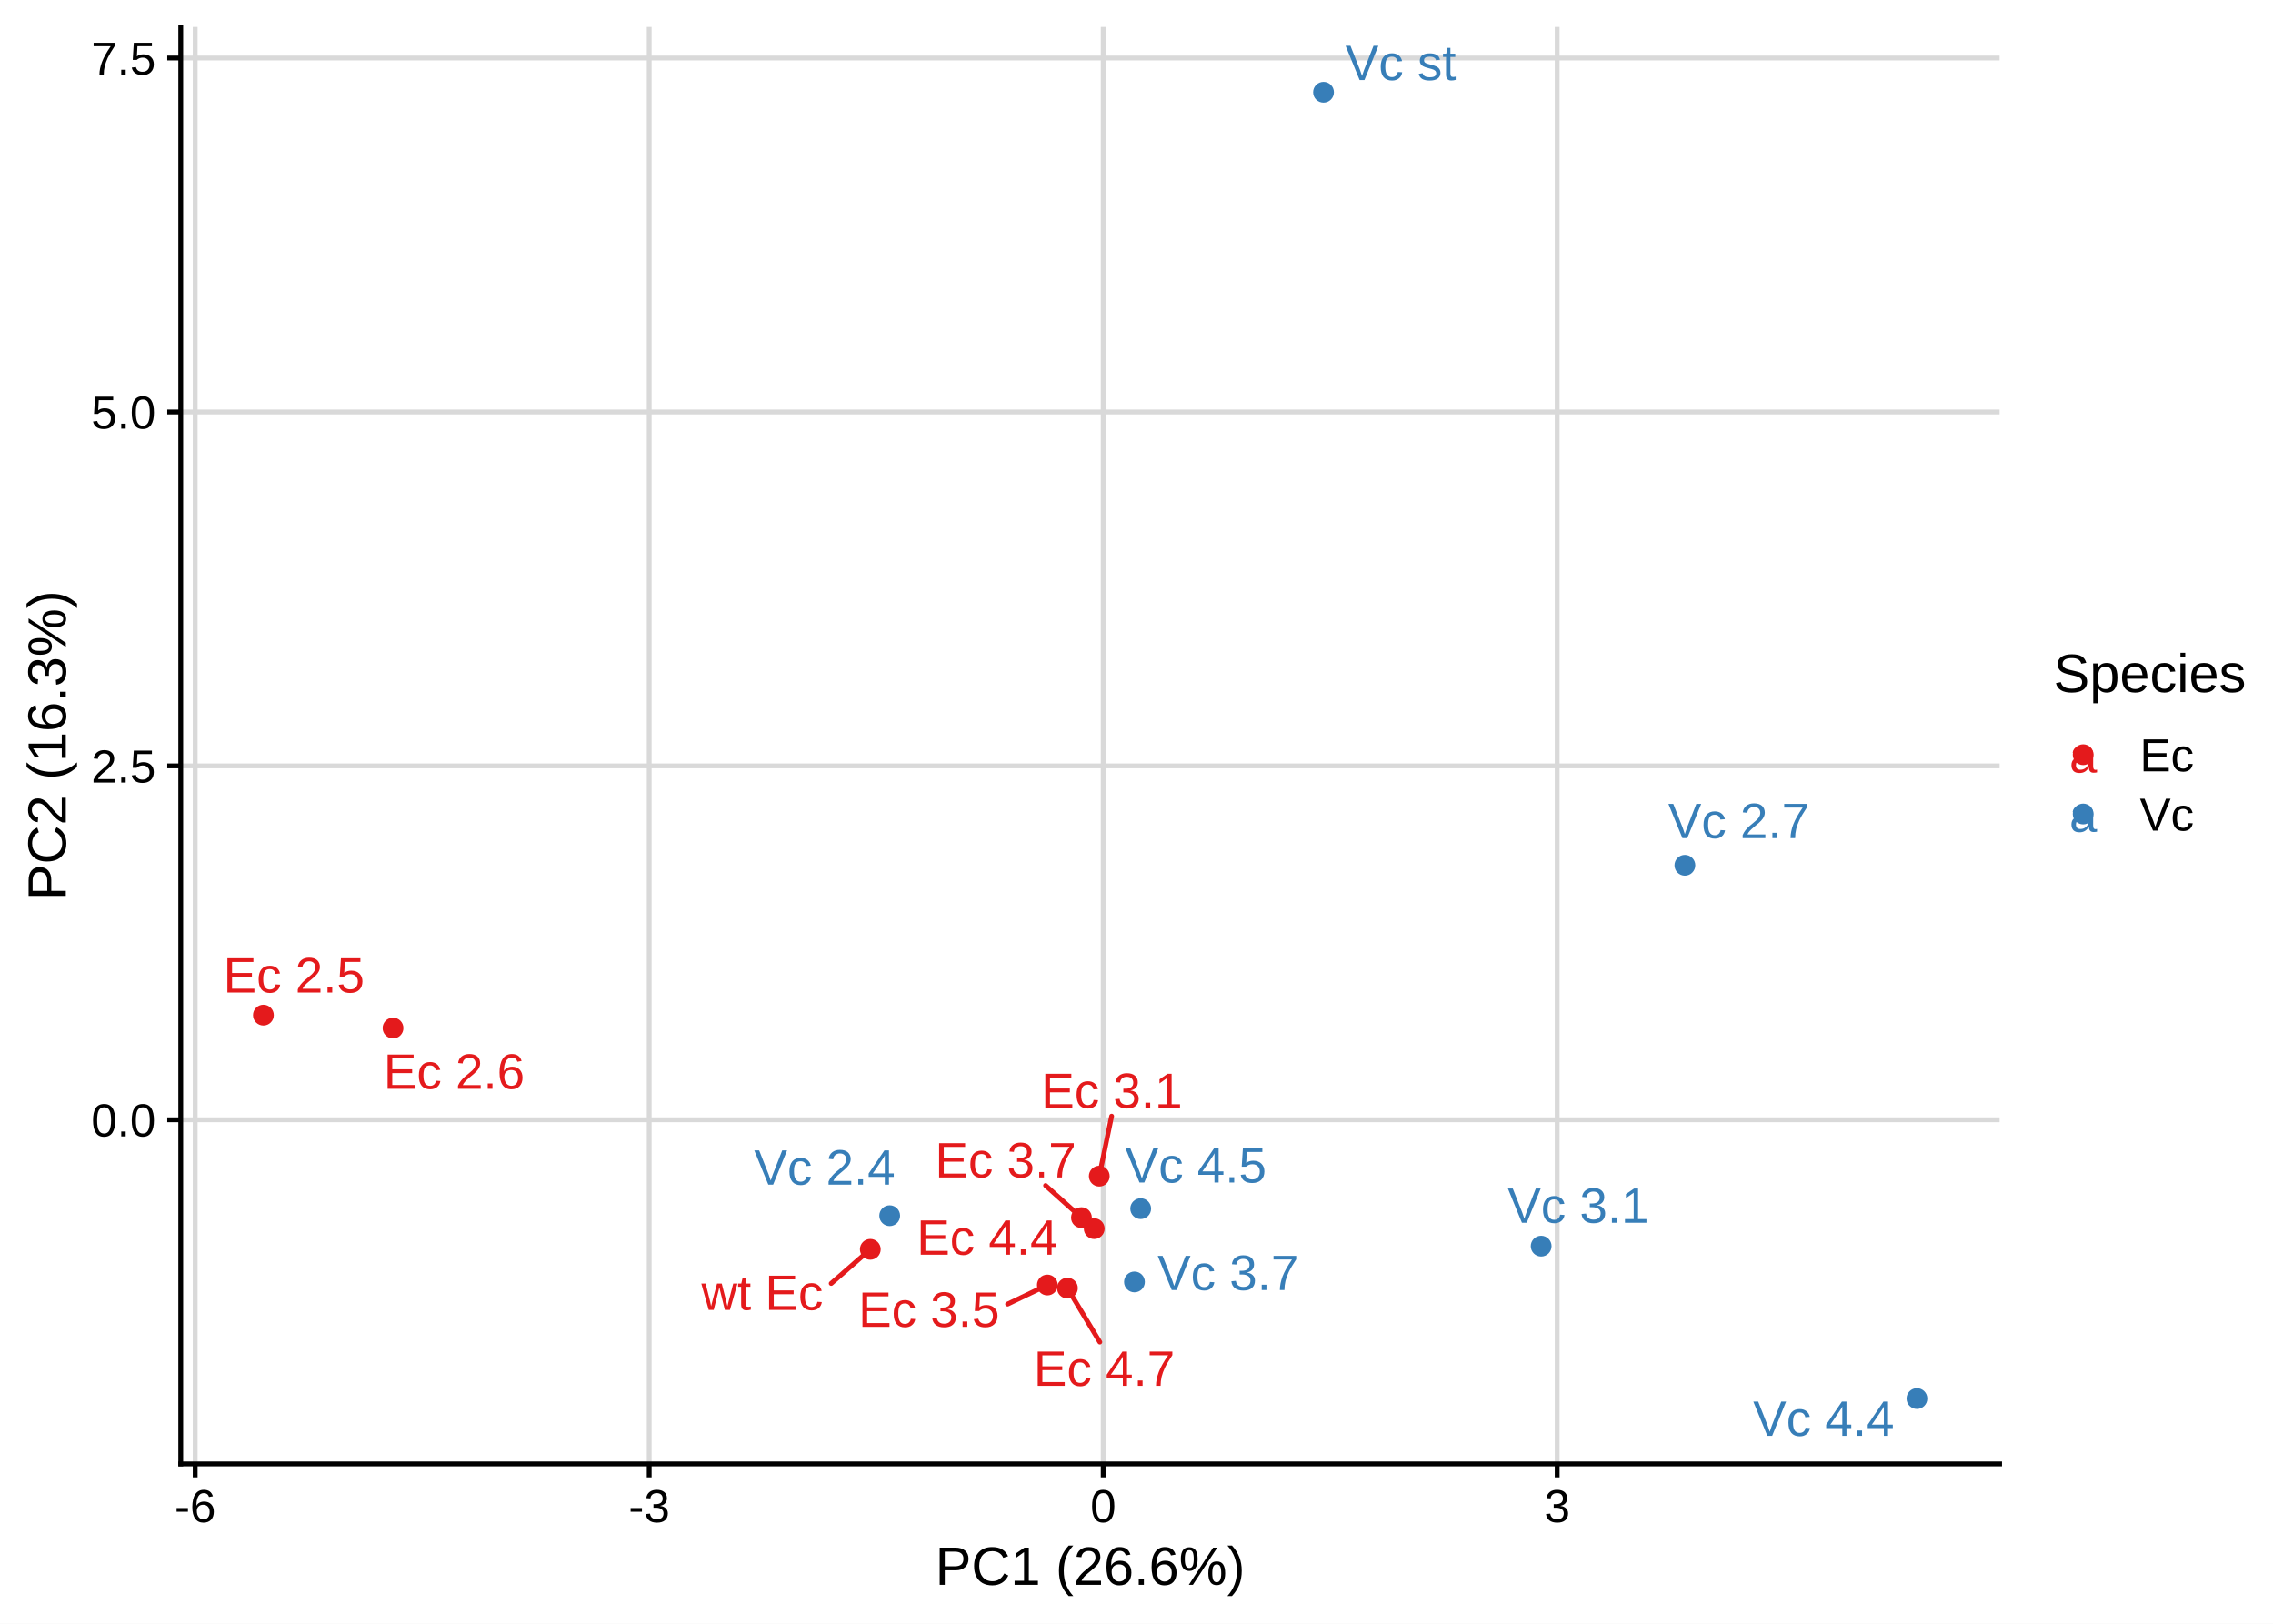
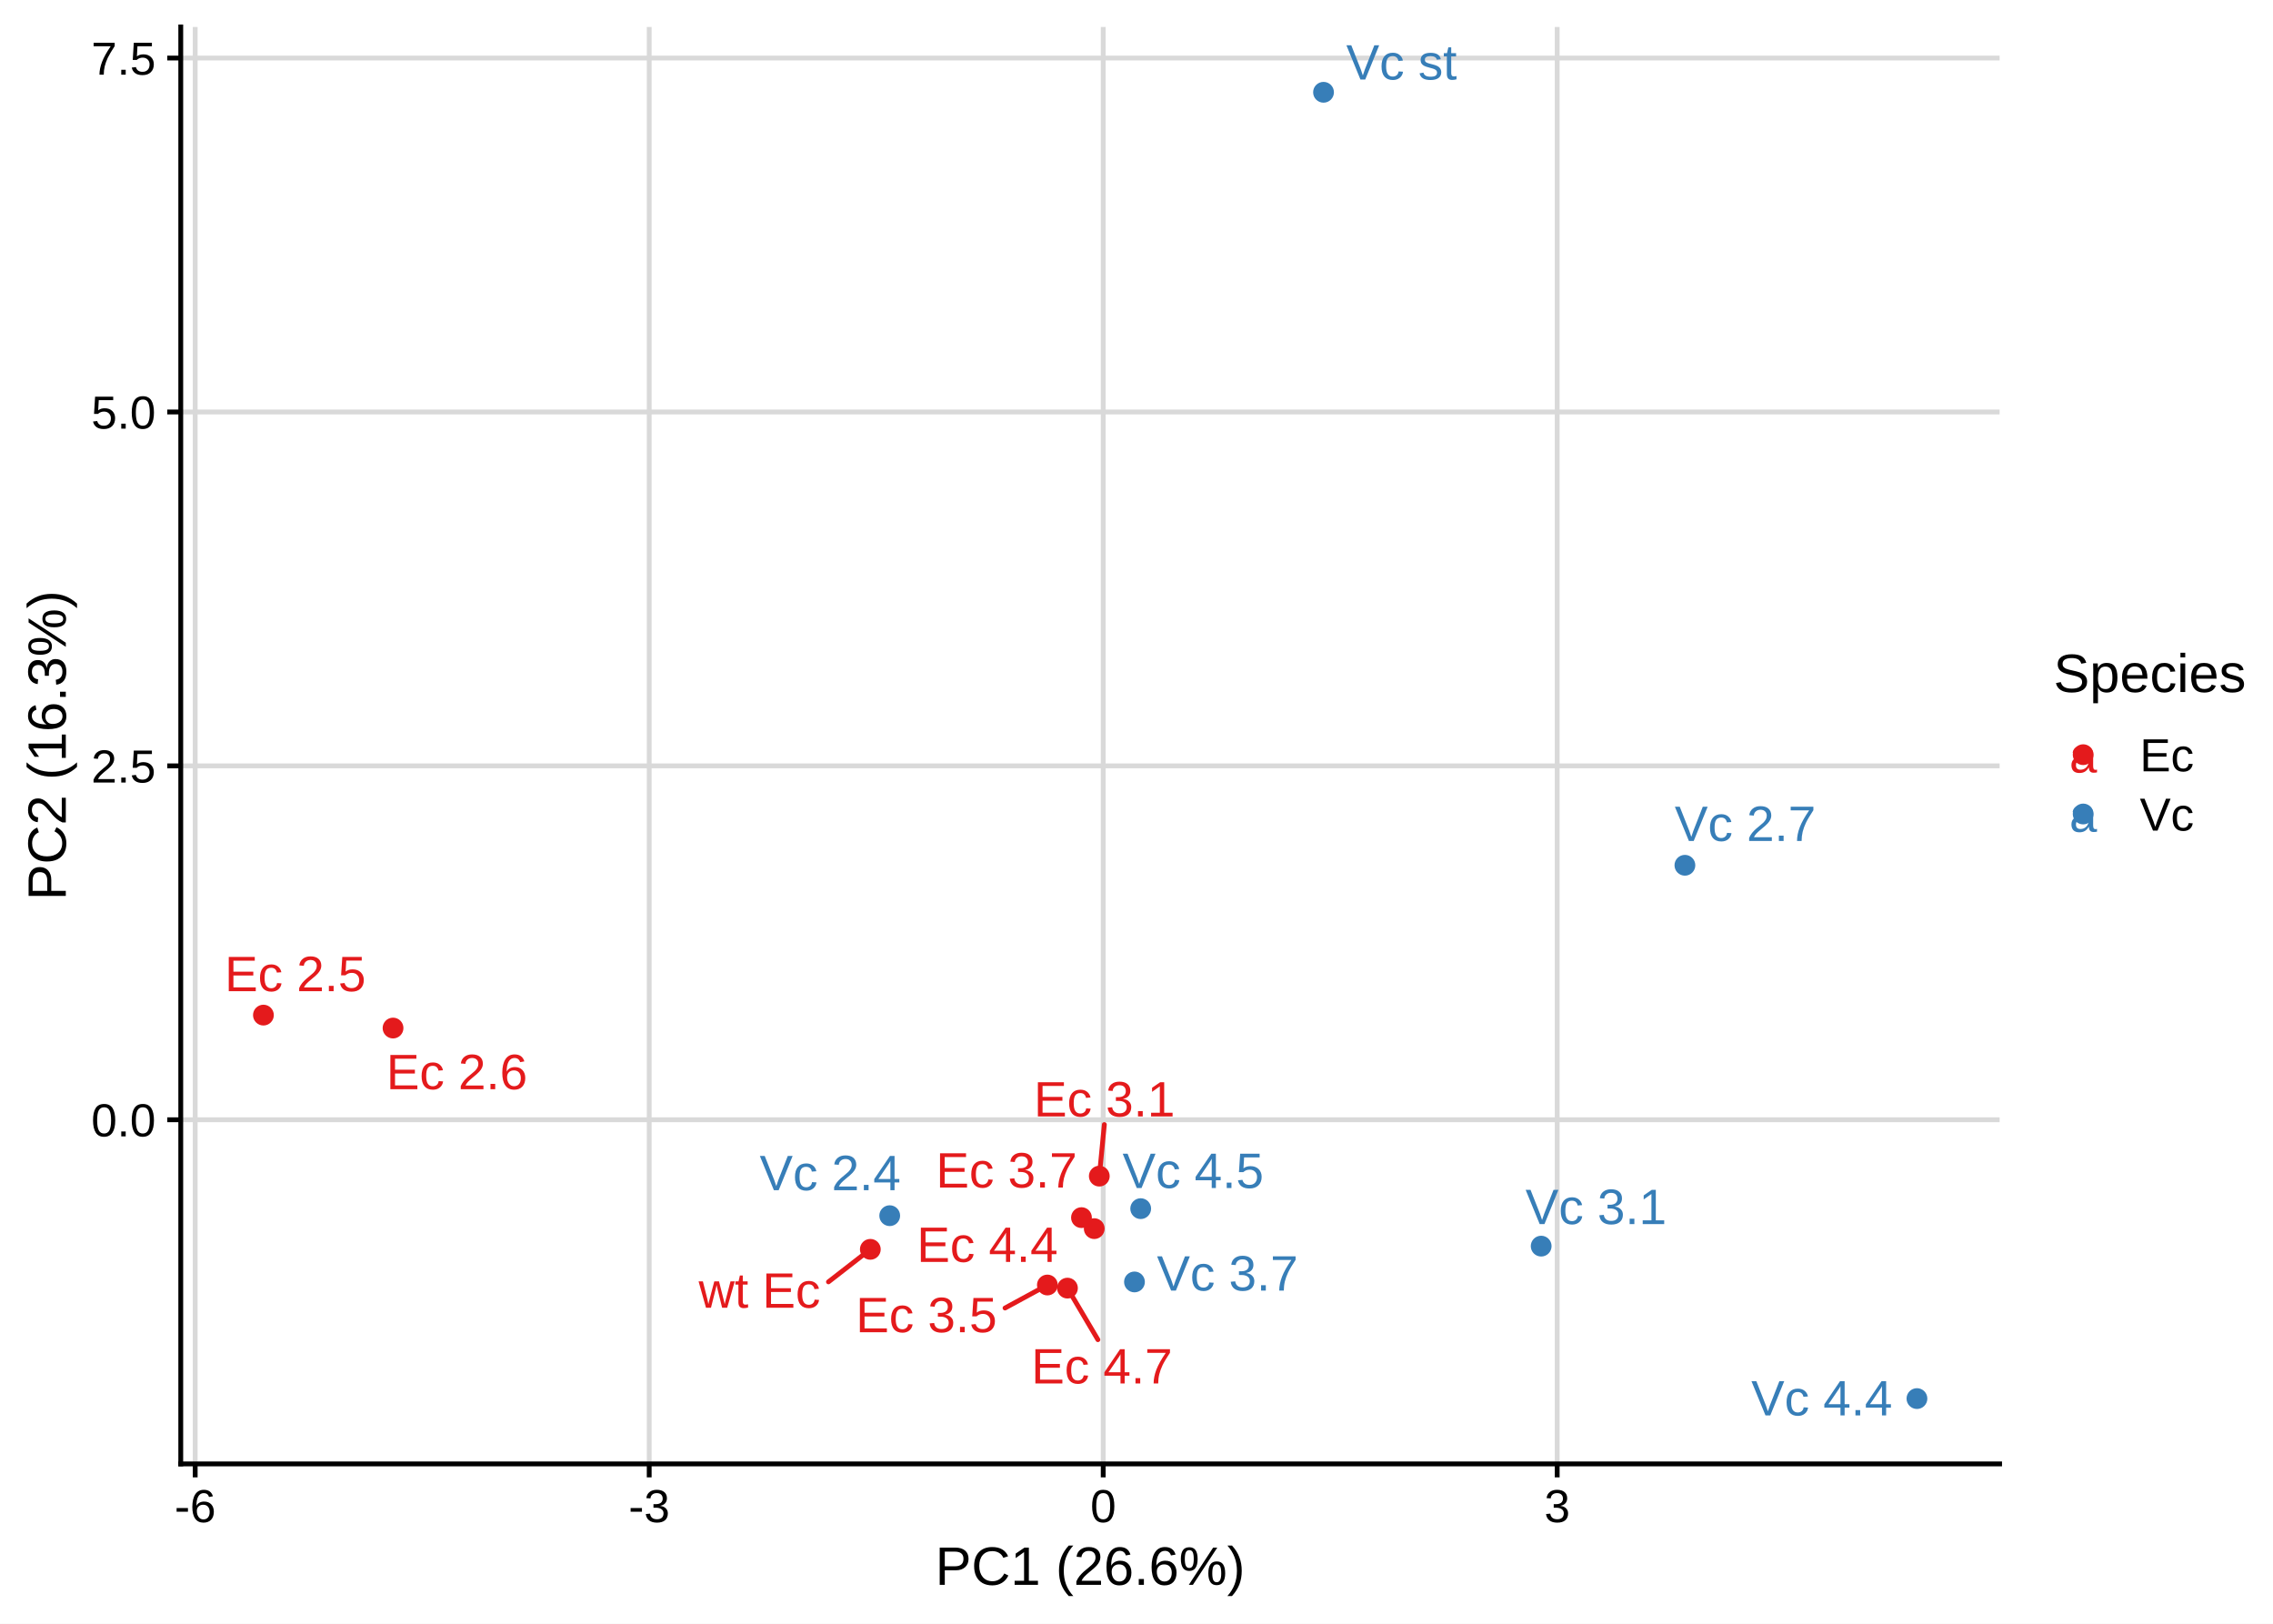
<svg xmlns="http://www.w3.org/2000/svg" class="svglite" width="504.00pt" height="360.00pt" viewBox="0 0 504.00 360.00">
  <defs>
    <style type="text/css">
    .svglite line, .svglite polyline, .svglite polygon, .svglite path, .svglite rect, .svglite circle {
      fill: none;
      stroke: #000000;
      stroke-linecap: round;
      stroke-linejoin: round;
      stroke-miterlimit: 10.00;
    }
  </style>
  </defs>
  <rect width="100%" height="100%" style="stroke: none; fill: #FFFFFF;" />
  <defs>
    <clipPath id="cpMC4wMHw1MDQuMDB8MC4wMHwzNjAuMDA=">
      <rect x="0.00" y="0.00" width="504.00" height="360.00" />
    </clipPath>
  </defs>
  <g clip-path="url(#cpMC4wMHw1MDQuMDB8MC4wMHwzNjAuMDA=)">
</g>
  <defs>
    <clipPath id="cpNDAuMDh8NDQzLjM4fDUuOTh8MzI0LjU2">
      <rect x="40.08" y="5.98" width="403.30" height="318.58" />
    </clipPath>
  </defs>
  <g clip-path="url(#cpNDAuMDh8NDQzLjM4fDUuOTh8MzI0LjU2)">
    <polyline points="40.08,248.26 443.38,248.26 " style="stroke-width: 1.07; stroke: #D9D9D9; stroke-linecap: butt;" />
    <polyline points="40.08,169.80 443.38,169.80 " style="stroke-width: 1.07; stroke: #D9D9D9; stroke-linecap: butt;" />
    <polyline points="40.08,91.34 443.38,91.34 " style="stroke-width: 1.07; stroke: #D9D9D9; stroke-linecap: butt;" />
    <polyline points="40.08,12.87 443.38,12.87 " style="stroke-width: 1.07; stroke: #D9D9D9; stroke-linecap: butt;" />
    <polyline points="43.28,324.56 43.28,5.98 " style="stroke-width: 1.07; stroke: #D9D9D9; stroke-linecap: butt;" />
    <polyline points="143.95,324.56 143.95,5.98 " style="stroke-width: 1.07; stroke: #D9D9D9; stroke-linecap: butt;" />
    <polyline points="244.62,324.56 244.62,5.98 " style="stroke-width: 1.07; stroke: #D9D9D9; stroke-linecap: butt;" />
    <polyline points="345.28,324.56 345.28,5.98 " style="stroke-width: 1.07; stroke: #D9D9D9; stroke-linecap: butt;" />
    <circle cx="243.75" cy="260.76" r="1.95" style="stroke-width: 0.71; stroke: #E41A1C; fill: #E41A1C;" />
    <circle cx="239.80" cy="269.96" r="1.95" style="stroke-width: 0.71; stroke: #E41A1C; fill: #E41A1C;" />
    <circle cx="242.63" cy="272.40" r="1.95" style="stroke-width: 0.71; stroke: #E41A1C; fill: #E41A1C;" />
    <circle cx="236.69" cy="285.59" r="1.95" style="stroke-width: 0.71; stroke: #E41A1C; fill: #E41A1C;" />
    <circle cx="373.60" cy="191.84" r="1.95" style="stroke-width: 0.71; stroke: #377EB8; fill: #377EB8;" />
    <circle cx="341.73" cy="276.28" r="1.95" style="stroke-width: 0.71; stroke: #377EB8; fill: #377EB8;" />
    <circle cx="293.47" cy="20.46" r="1.95" style="stroke-width: 0.71; stroke: #377EB8; fill: #377EB8;" />
    <circle cx="425.05" cy="310.08" r="1.95" style="stroke-width: 0.71; stroke: #377EB8; fill: #377EB8;" />
    <circle cx="251.55" cy="284.22" r="1.95" style="stroke-width: 0.71; stroke: #377EB8; fill: #377EB8;" />
    <circle cx="192.98" cy="276.99" r="1.95" style="stroke-width: 0.71; stroke: #E41A1C; fill: #E41A1C;" />
    <circle cx="58.41" cy="225.06" r="1.95" style="stroke-width: 0.71; stroke: #E41A1C; fill: #E41A1C;" />
    <circle cx="87.15" cy="227.93" r="1.95" style="stroke-width: 0.71; stroke: #E41A1C; fill: #E41A1C;" />
    <circle cx="197.28" cy="269.53" r="1.95" style="stroke-width: 0.71; stroke: #377EB8; fill: #377EB8;" />
    <circle cx="252.93" cy="267.97" r="1.95" style="stroke-width: 0.71; stroke: #377EB8; fill: #377EB8;" />
    <circle cx="232.24" cy="284.90" r="1.95" style="stroke-width: 0.71; stroke: #E41A1C; fill: #E41A1C;" />
-     <line x1="246.49" y1="247.46" x2="243.96" y2="259.74" style="stroke-width: 1.07; stroke: #E41A1C;" />
-     <line x1="231.85" y1="262.84" x2="238.94" y2="269.19" style="stroke-width: 1.07; stroke: #E41A1C;" />
-     <line x1="243.87" y1="297.55" x2="237.25" y2="286.52" style="stroke-width: 1.07; stroke: #E41A1C;" />
-     <line x1="184.31" y1="284.55" x2="192.10" y2="277.75" style="stroke-width: 1.07; stroke: #E41A1C;" />
-     <line x1="223.43" y1="289.13" x2="231.13" y2="285.44" style="stroke-width: 1.07; stroke: #E41A1C;" />
-     <text x="246.53" y="245.66" text-anchor="middle" style="font-size: 11.04px; fill: #E41A1C; font-family: Arial;" textLength="31.28px" lengthAdjust="spacingAndGlyphs">Ec 3.1</text>
-     <text x="222.98" y="261.04" text-anchor="middle" style="font-size: 11.04px; fill: #E41A1C; font-family: Arial;" textLength="31.28px" lengthAdjust="spacingAndGlyphs">Ec 3.7</text>
-     <text x="218.91" y="278.18" text-anchor="middle" style="font-size: 11.04px; fill: #E41A1C; font-family: Arial;" textLength="31.28px" lengthAdjust="spacingAndGlyphs">Ec 4.4</text>
-     <text x="244.85" y="307.26" text-anchor="middle" style="font-size: 11.04px; fill: #E41A1C; font-family: Arial;" textLength="31.28px" lengthAdjust="spacingAndGlyphs">Ec 4.7</text>
-     <text x="385.55" y="185.83" text-anchor="middle" style="font-size: 11.04px; fill: #377EB8; font-family: Arial;" textLength="31.28px" lengthAdjust="spacingAndGlyphs">Vc 2.7</text>
-     <text x="349.96" y="271.10" text-anchor="middle" style="font-size: 11.04px; fill: #377EB8; font-family: Arial;" textLength="31.28px" lengthAdjust="spacingAndGlyphs">Vc 3.1</text>
-     <text x="310.59" y="17.76" text-anchor="middle" style="font-size: 11.04px; fill: #377EB8; font-family: Arial;" textLength="24.52px" lengthAdjust="spacingAndGlyphs">Vc st</text>
-     <text x="404.38" y="318.34" text-anchor="middle" style="font-size: 11.04px; fill: #377EB8; font-family: Arial;" textLength="31.28px" lengthAdjust="spacingAndGlyphs">Vc 4.4</text>
-     <text x="272.31" y="286.02" text-anchor="middle" style="font-size: 11.04px; fill: #377EB8; font-family: Arial;" textLength="31.28px" lengthAdjust="spacingAndGlyphs">Vc 3.7</text>
-     <text x="169.02" y="290.42" text-anchor="middle" style="font-size: 11.04px; fill: #E41A1C; font-family: Arial;" textLength="26.97px" lengthAdjust="spacingAndGlyphs">wt Ec</text>
-     <text x="65.17" y="220.05" text-anchor="middle" style="font-size: 11.04px; fill: #E41A1C; font-family: Arial;" textLength="31.28px" lengthAdjust="spacingAndGlyphs">Ec 2.5</text>
-     <text x="100.69" y="241.40" text-anchor="middle" style="font-size: 11.04px; fill: #E41A1C; font-family: Arial;" textLength="34.34px" lengthAdjust="spacingAndGlyphs">Ec 2.6 </text>
-     <text x="182.86" y="262.65" text-anchor="middle" style="font-size: 11.04px; fill: #377EB8; font-family: Arial;" textLength="31.28px" lengthAdjust="spacingAndGlyphs">Vc 2.4</text>
-     <text x="265.16" y="262.18" text-anchor="middle" style="font-size: 11.04px; fill: #377EB8; font-family: Arial;" textLength="31.28px" lengthAdjust="spacingAndGlyphs">Vc 4.5</text>
-     <text x="205.99" y="294.18" text-anchor="middle" style="font-size: 11.04px; fill: #E41A1C; font-family: Arial;" textLength="31.28px" lengthAdjust="spacingAndGlyphs">Ec 3.5</text>
+     <line x1="244.87" y1="249.33" x2="243.86" y2="259.73" style="stroke-width: 1.07; stroke: #E41A1C;" />
+     <line x1="243.44" y1="297.02" x2="237.24" y2="286.52" style="stroke-width: 1.07; stroke: #E41A1C;" />
+     <line x1="183.70" y1="284.20" x2="192.05" y2="277.71" style="stroke-width: 1.07; stroke: #E41A1C;" />
+     <line x1="222.85" y1="290.00" x2="231.17" y2="285.48" style="stroke-width: 1.07; stroke: #E41A1C;" />
+     <text x="244.88" y="247.53" text-anchor="middle" style="font-size: 11.04px; fill: #E41A1C; font-family: Arial;" textLength="31.28px" lengthAdjust="spacingAndGlyphs">Ec 3.1</text>
+     <text x="223.18" y="263.29" text-anchor="middle" style="font-size: 11.04px; fill: #E41A1C; font-family: Arial;" textLength="31.28px" lengthAdjust="spacingAndGlyphs">Ec 3.7</text>
+     <text x="218.93" y="279.78" text-anchor="middle" style="font-size: 11.04px; fill: #E41A1C; font-family: Arial;" textLength="31.28px" lengthAdjust="spacingAndGlyphs">Ec 4.4</text>
+     <text x="244.32" y="306.73" text-anchor="middle" style="font-size: 11.04px; fill: #E41A1C; font-family: Arial;" textLength="31.28px" lengthAdjust="spacingAndGlyphs">Ec 4.7</text>
+     <text x="386.98" y="186.45" text-anchor="middle" style="font-size: 11.04px; fill: #377EB8; font-family: Arial;" textLength="31.28px" lengthAdjust="spacingAndGlyphs">Vc 2.7</text>
+     <text x="353.89" y="271.39" text-anchor="middle" style="font-size: 11.04px; fill: #377EB8; font-family: Arial;" textLength="31.28px" lengthAdjust="spacingAndGlyphs">Vc 3.1</text>
+     <text x="310.77" y="17.63" text-anchor="middle" style="font-size: 11.04px; fill: #377EB8; font-family: Arial;" textLength="24.52px" lengthAdjust="spacingAndGlyphs">Vc st</text>
+     <text x="403.96" y="313.81" text-anchor="middle" style="font-size: 11.04px; fill: #377EB8; font-family: Arial;" textLength="31.28px" lengthAdjust="spacingAndGlyphs">Vc 4.4</text>
+     <text x="272.17" y="286.13" text-anchor="middle" style="font-size: 11.04px; fill: #377EB8; font-family: Arial;" textLength="31.28px" lengthAdjust="spacingAndGlyphs">Vc 3.7</text>
+     <text x="168.41" y="289.94" text-anchor="middle" style="font-size: 11.04px; fill: #E41A1C; font-family: Arial;" textLength="26.97px" lengthAdjust="spacingAndGlyphs">wt Ec</text>
+     <text x="65.47" y="219.76" text-anchor="middle" style="font-size: 11.04px; fill: #E41A1C; font-family: Arial;" textLength="31.28px" lengthAdjust="spacingAndGlyphs">Ec 2.5</text>
+     <text x="101.30" y="241.49" text-anchor="middle" style="font-size: 11.04px; fill: #E41A1C; font-family: Arial;" textLength="34.34px" lengthAdjust="spacingAndGlyphs">Ec 2.6 </text>
+     <text x="184.09" y="263.88" text-anchor="middle" style="font-size: 11.04px; fill: #377EB8; font-family: Arial;" textLength="31.28px" lengthAdjust="spacingAndGlyphs">Vc 2.4</text>
+     <text x="264.55" y="263.39" text-anchor="middle" style="font-size: 11.04px; fill: #377EB8; font-family: Arial;" textLength="31.28px" lengthAdjust="spacingAndGlyphs">Vc 4.5</text>
+     <text x="205.41" y="295.37" text-anchor="middle" style="font-size: 11.04px; fill: #E41A1C; font-family: Arial;" textLength="31.28px" lengthAdjust="spacingAndGlyphs">Ec 3.5</text>
  </g>
  <g clip-path="url(#cpMC4wMHw1MDQuMDB8MC4wMHwzNjAuMDA=)">
    <polyline points="40.08,324.56 40.08,5.98 " style="stroke-width: 1.07; stroke-linecap: square;" />
    <text x="34.53" y="251.95" text-anchor="end" style="font-size: 10.29px; font-family: Arial;" textLength="14.29px" lengthAdjust="spacingAndGlyphs">0.0</text>
    <text x="34.53" y="173.49" text-anchor="end" style="font-size: 10.29px; font-family: Arial;" textLength="14.29px" lengthAdjust="spacingAndGlyphs">2.5</text>
    <text x="34.53" y="95.03" text-anchor="end" style="font-size: 10.29px; font-family: Arial;" textLength="14.29px" lengthAdjust="spacingAndGlyphs">5.0</text>
    <text x="34.53" y="16.56" text-anchor="end" style="font-size: 10.29px; font-family: Arial;" textLength="14.29px" lengthAdjust="spacingAndGlyphs">7.5</text>
    <polyline points="37.09,248.26 40.08,248.26 " style="stroke-width: 1.07; stroke-linecap: butt;" />
    <polyline points="37.09,169.80 40.08,169.80 " style="stroke-width: 1.07; stroke-linecap: butt;" />
    <polyline points="37.09,91.34 40.08,91.34 " style="stroke-width: 1.07; stroke-linecap: butt;" />
    <polyline points="37.09,12.87 40.08,12.87 " style="stroke-width: 1.07; stroke-linecap: butt;" />
    <polyline points="40.08,324.56 443.38,324.56 " style="stroke-width: 1.07; stroke-linecap: square;" />
    <polyline points="43.28,327.55 43.28,324.56 " style="stroke-width: 1.07; stroke-linecap: butt;" />
    <polyline points="143.95,327.55 143.95,324.56 " style="stroke-width: 1.07; stroke-linecap: butt;" />
    <polyline points="244.62,327.55 244.62,324.56 " style="stroke-width: 1.07; stroke-linecap: butt;" />
    <polyline points="345.28,327.55 345.28,324.56 " style="stroke-width: 1.07; stroke-linecap: butt;" />
    <text x="43.28" y="337.49" text-anchor="middle" style="font-size: 10.29px; font-family: Arial;" textLength="9.14px" lengthAdjust="spacingAndGlyphs">-6</text>
    <text x="143.95" y="337.49" text-anchor="middle" style="font-size: 10.29px; font-family: Arial;" textLength="9.14px" lengthAdjust="spacingAndGlyphs">-3</text>
    <text x="244.62" y="337.49" text-anchor="middle" style="font-size: 10.29px; font-family: Arial;" textLength="5.72px" lengthAdjust="spacingAndGlyphs">0</text>
    <text x="345.28" y="337.49" text-anchor="middle" style="font-size: 10.29px; font-family: Arial;" textLength="5.72px" lengthAdjust="spacingAndGlyphs">3</text>
    <text x="241.73" y="351.37" text-anchor="middle" style="font-size: 12.00px; font-family: Arial;" textLength="68.70px" lengthAdjust="spacingAndGlyphs">PC1 (26.6%)</text>
    <text transform="translate(14.59,165.27) rotate(-90)" text-anchor="middle" style="font-size: 12.00px; font-family: Arial;" textLength="68.70px" lengthAdjust="spacingAndGlyphs">PC2 (16.3%)</text>
    <text x="455.33" y="153.43" style="font-size: 12.00px; font-family: Arial;" textLength="42.69px" lengthAdjust="spacingAndGlyphs">Species</text>
    <circle cx="461.91" cy="167.32" r="1.95" style="stroke-width: 0.71; stroke: #E41A1C; fill: #E41A1C;" />
    <text x="461.91" y="171.27" text-anchor="middle" style="font-size: 11.04px; fill: #E41A1C; font-family: Arial;" textLength="6.13px" lengthAdjust="spacingAndGlyphs">a</text>
    <circle cx="461.91" cy="180.47" r="1.95" style="stroke-width: 0.71; stroke: #377EB8; fill: #377EB8;" />
    <text x="461.91" y="184.42" text-anchor="middle" style="font-size: 11.04px; fill: #377EB8; font-family: Arial;" textLength="6.13px" lengthAdjust="spacingAndGlyphs">a</text>
    <text x="474.46" y="171.01" style="font-size: 10.29px; font-family: Arial;" textLength="12.00px" lengthAdjust="spacingAndGlyphs">Ec</text>
    <text x="474.46" y="184.16" style="font-size: 10.29px; font-family: Arial;" textLength="12.00px" lengthAdjust="spacingAndGlyphs">Vc</text>
  </g>
</svg>
